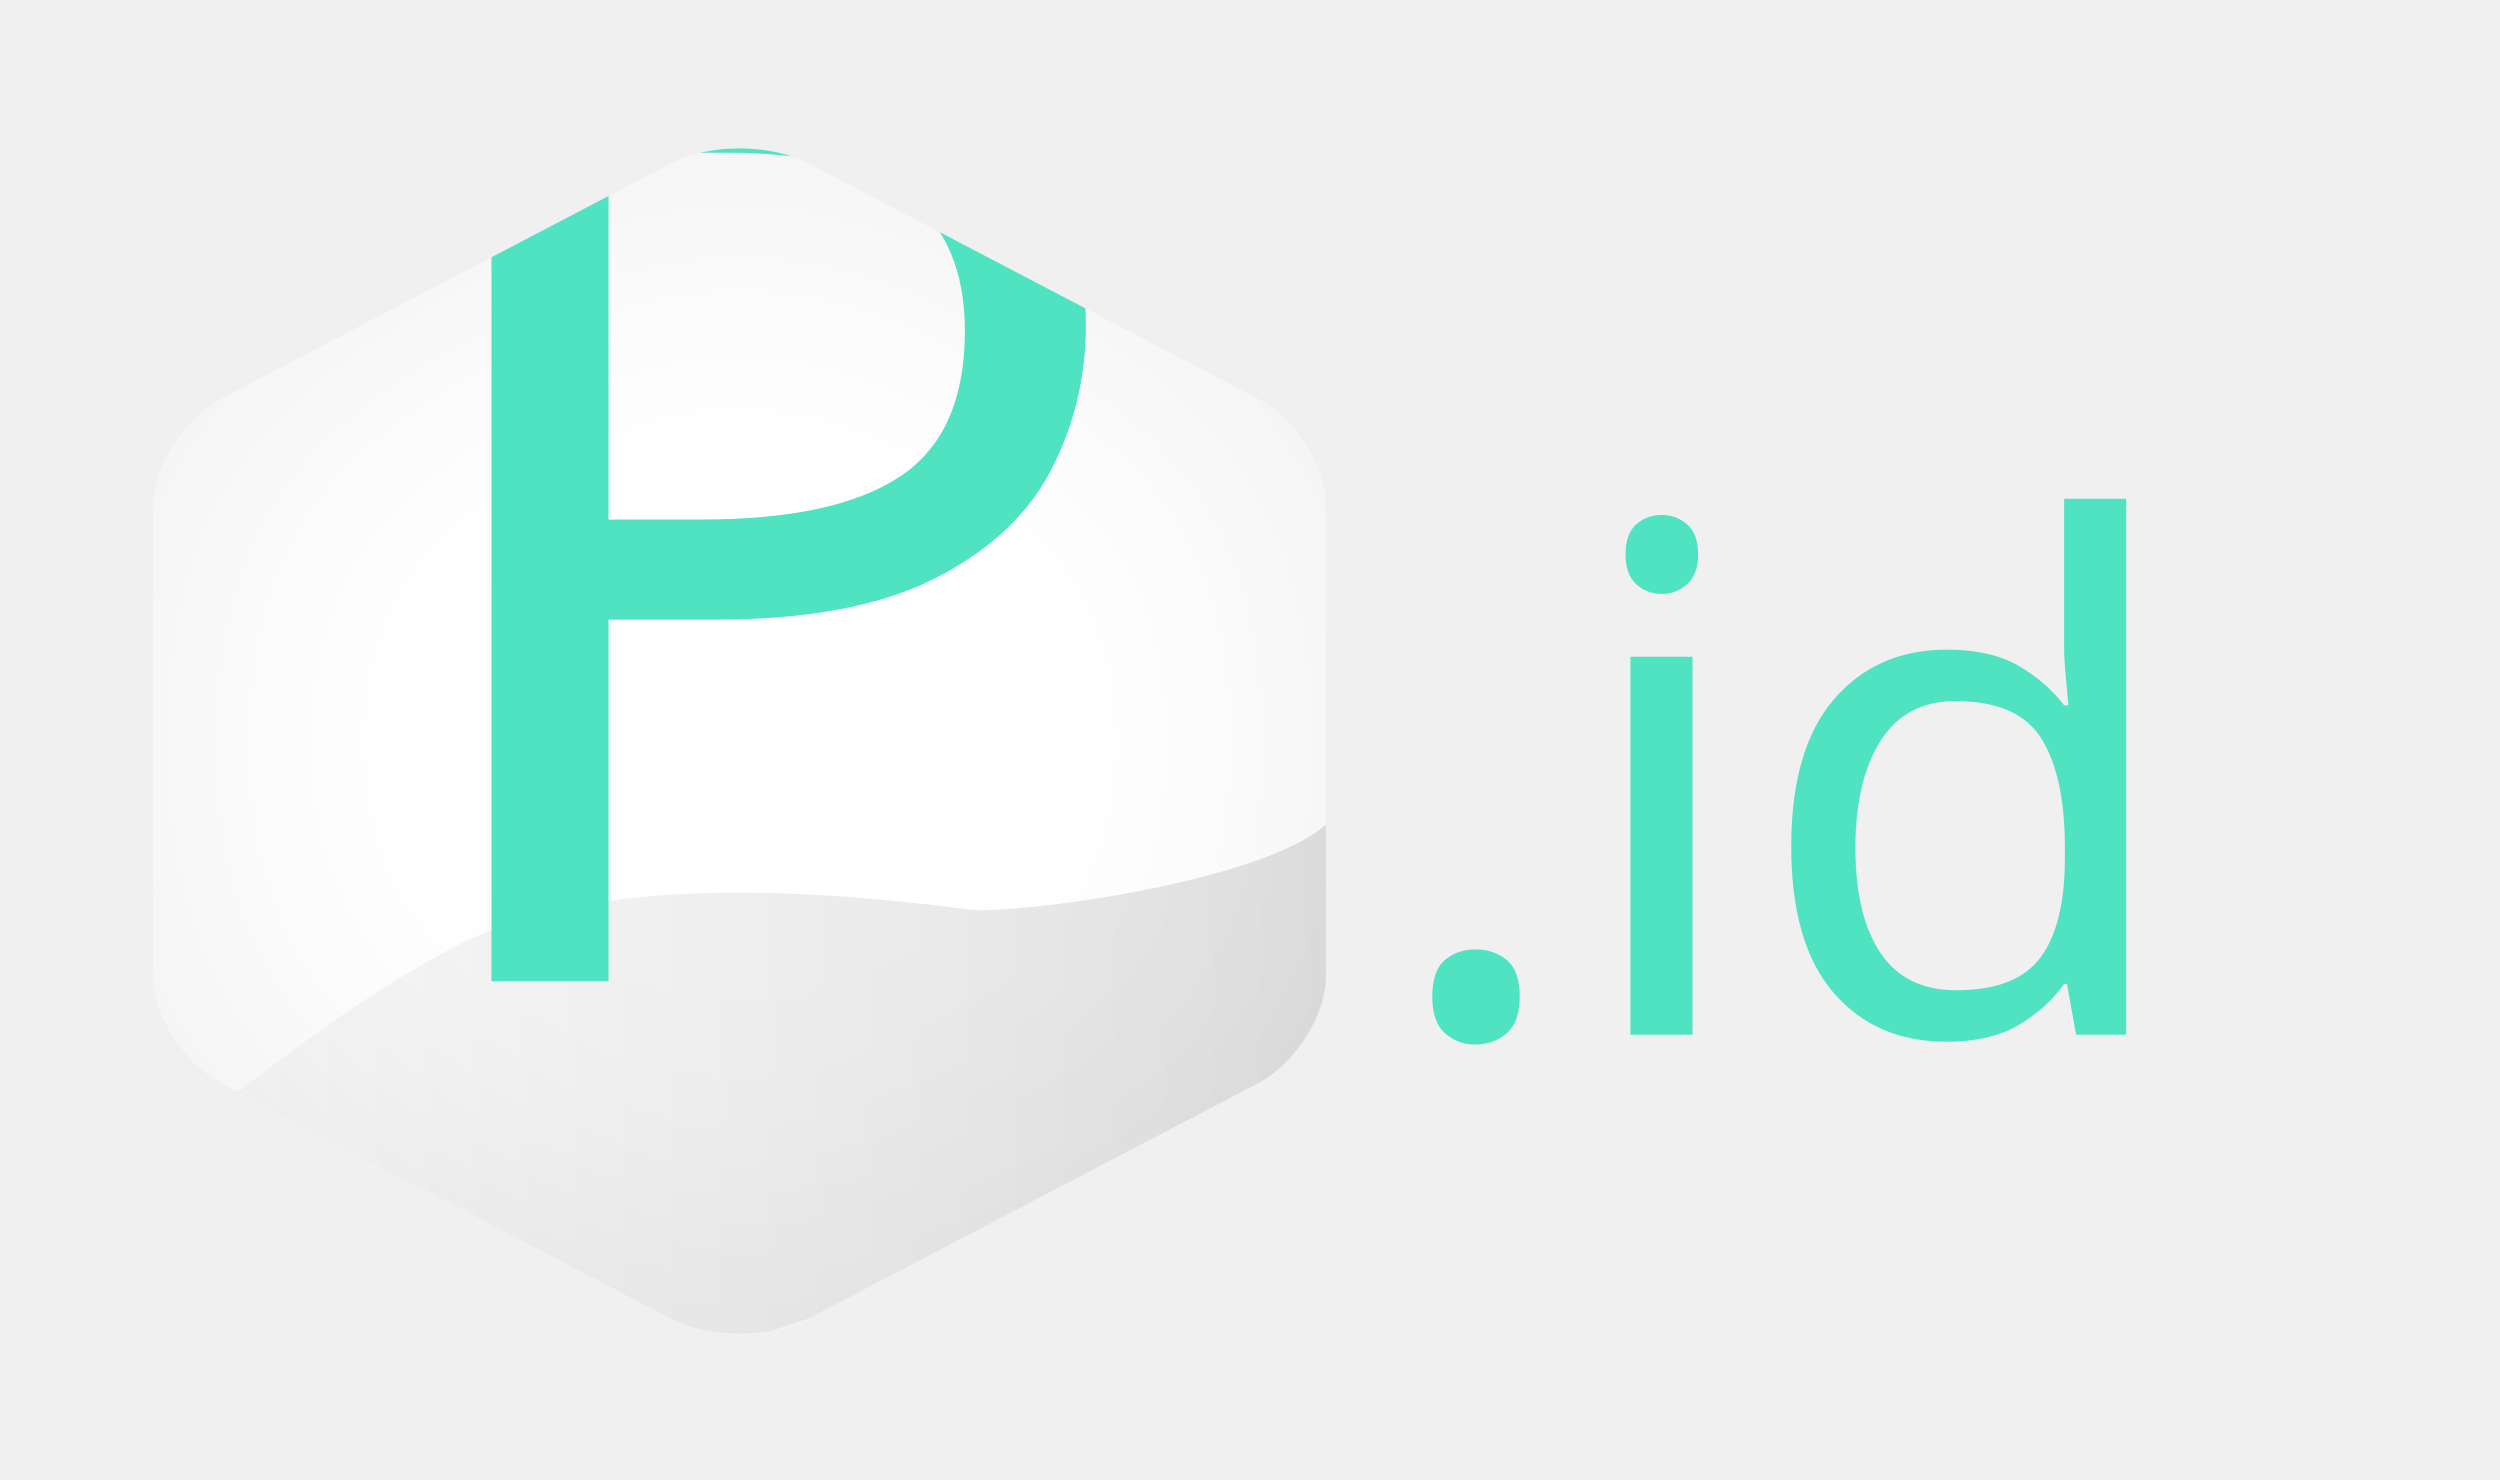
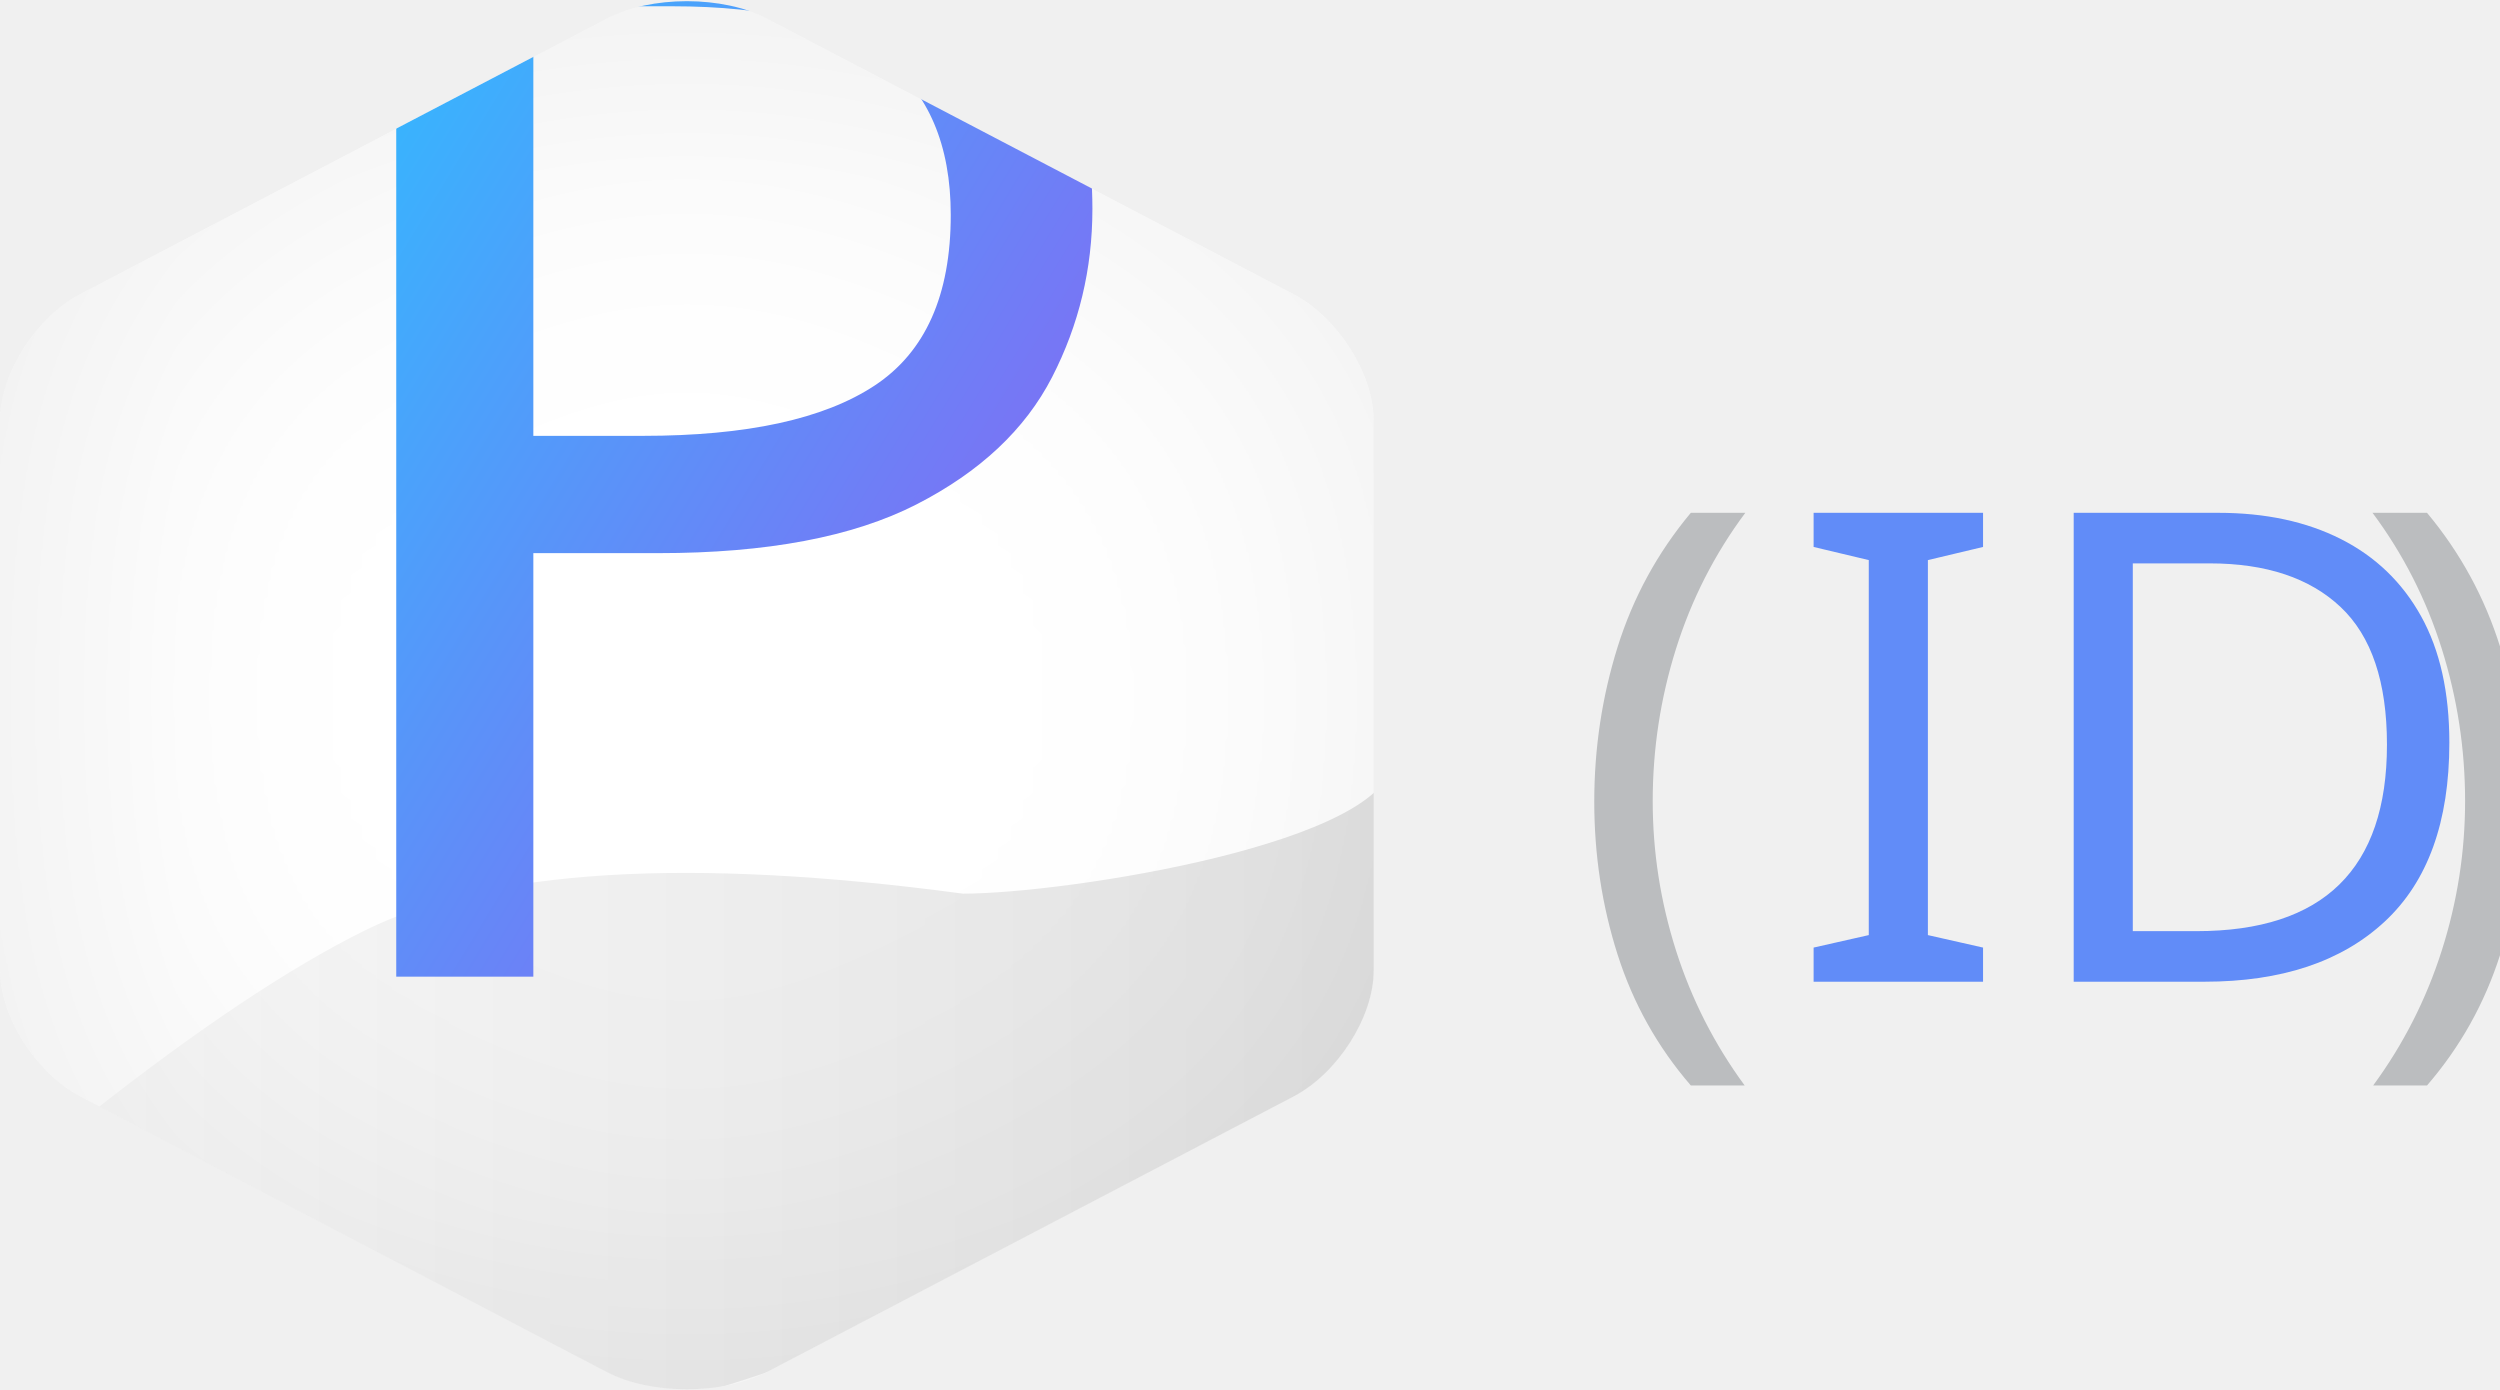
- <svg xmlns="http://www.w3.org/2000/svg" xmlns:xlink="http://www.w3.org/1999/xlink" width="1730" height="1024" viewBox="0 0 1730 1024">
+ <svg xmlns="http://www.w3.org/2000/svg" xmlns:xlink="http://www.w3.org/1999/xlink" width="1477" height="821" viewBox="0 0 1477 821">
  <defs>
    <path id="logo-a" d="M405.506,0.7 C388.462,0.736 371.44,4.136 358.508,10.901 L47.269,173.728 C21.272,187.328 0,220.713 0,247.916 L0,573.565 C0,600.766 21.272,634.155 47.269,647.759 L185.084,719.855 L358.508,810.58 C384.505,824.183 427.049,824.183 453.044,810.58 L764.285,647.759 C790.291,634.155 811.554,600.766 811.554,573.565 L811.554,247.916 C811.554,220.713 790.291,187.328 764.285,173.728 L453.044,10.901 C440.115,4.136 423.092,0.736 406.048,0.7 L405.506,0.7 Z" />
    <path id="logo-c" d="M358.508,10.901 L47.269,173.728 C21.272,187.328 0,220.713 0,247.916 L0,573.565 C0,600.766 21.272,634.155 47.269,647.759 L185.084,719.855 L358.508,810.58 C384.505,824.183 427.049,824.183 453.044,810.58 L764.285,647.759 C790.291,634.155 811.554,600.766 811.554,573.565 L811.554,247.916 C811.554,220.713 790.291,187.328 764.285,173.728 L453.044,10.901 C440.115,4.136 423.092,0.736 406.048,0.7 C388.462,0.736 371.44,4.136 358.508,10.901 Z" />
    <filter id="logo-d" width="127.5%" height="127.2%" x="-13.7%" y="-13.6%" filterUnits="objectBoundingBox">
      <feGaussianBlur in="SourceAlpha" result="shadowBlurInner1" stdDeviation="111" />
      <feOffset dy="1" in="shadowBlurInner1" result="shadowOffsetInner1" />
      <feComposite in="shadowOffsetInner1" in2="SourceAlpha" k2="-1" k3="1" operator="arithmetic" result="shadowInnerInner1" />
      <feColorMatrix in="shadowInnerInner1" values="0 0 0 0 0   0 0 0 0 0   0 0 0 0 0  0 0 0 0.062 0" />
    </filter>
    <path id="logo-e" d="M0.605,270.049 L159,564.851 C159,595.864 156.017,645.974 186.233,661.484 L276.057,825.831 L366.745,864.926 C316.948,864.924 326.436,841.462 347.852,985.251 C369.268,1129.04 741.012,894.154 705.786,869.124 C695.261,861.646 516.848,420.751 509.843,334.456 C509.703,332.731 510.694,320.554 509.843,320.035 C459.223,289.145 441.398,147.982 420.425,119.663 C365.084,44.938 319.738,8.275 331.071,0.919 L0.605,270.049 Z" />
    <linearGradient id="logo-f" x1="50%" x2="50%" y1="0%" y2="100%">
      <stop offset="0%" stop-opacity="0" />
      <stop offset="100%" stop-opacity=".114" />
      <stop offset="100%" />
    </linearGradient>
+     <linearGradient id="logo-h" x1="0%" x2="128.105%" y1="-2.284%" y2="120.365%">
+       <stop offset="0%" stop-color="#2DBFFF" />
+       <stop offset="57.265%" stop-color="#7875F5" />
+       <stop offset="100%" stop-color="#B543E9" />
+     </linearGradient>
  </defs>
  <g fill="none" fill-rule="evenodd">
-     <g transform="translate(106 102)">
-       <mask id="logo-b" fill="#fff">
-         <use xlink:href="#logo-a" />
-       </mask>
-       <g mask="url(#logo-b)">
-         <use fill="#FFF" xlink:href="#logo-c" />
-         <use fill="#000" filter="url(#logo-d)" xlink:href="#logo-c" />
+     <text font-family="DjangoRegular, Django" font-size="388">
+       <tspan x="926.374" y="580" fill="#BBBDBF">(</tspan>
+       <tspan x="1055.966" y="580" fill="#618CF8">ID</tspan>
+       <tspan x="1390.034" y="580" fill="#BBBDBF">)</tspan>
+     </text>
+     <mask id="logo-b" fill="#fff">
+       <use xlink:href="#logo-a" />
+     </mask>
+     <g mask="url(#logo-b)">
+       <use fill="#FFF" xlink:href="#logo-c" />
+       <use fill="#000" filter="url(#logo-d)" xlink:href="#logo-c" />
+     </g>
+     <g mask="url(#logo-b)">
+       <g transform="rotate(-90 455 471.5)">
+         <mask id="logo-g" fill="#fff">
+           <use xlink:href="#logo-e" />
+         </mask>
+         <path fill="url(#logo-f)" d="M159,217.698 L95.885,392.645 C95.885,427.778 163.523,612.798 193.739,630.368 L276.057,825.831 L478.465,839.373 C428.668,839.371 398.531,646.243 398.531,585.392 C420.311,423.086 413.053,305.279 376.757,231.972 C332.598,142.783 231.959,15.113 74.84,-151.038 C74.84,-181.21 232.153,64.183 254.63,47.653 L159,217.698 Z" mask="url(#logo-g)" />
      </g>
-       <g mask="url(#logo-b)">
-         <g transform="rotate(-90 455 471.5)">
-           <mask id="logo-g" fill="#fff">
-             <use xlink:href="#logo-e" />
-           </mask>
-           <path fill="url(#logo-f)" d="M159,217.698 L95.885,392.645 C95.885,427.778 163.523,612.798 193.739,630.368 L276.057,825.831 L478.465,839.373 C428.668,839.371 398.531,646.243 398.531,585.392 C420.311,423.086 413.053,305.279 376.757,231.972 C332.598,142.783 231.959,15.113 74.84,-151.038 C74.84,-181.21 232.153,64.183 254.63,47.653 L159,217.698 Z" mask="url(#logo-g)" />
-         </g>
-       </g>
-       <text fill="#50E3C2" font-family="Magz" font-size="900" mask="url(#logo-b)">
-         <tspan x="146.8" y="577">P</tspan>
-       </text>
    </g>
-     <text fill="#50E3C2" font-family="Carbon-Regular, Carbon" font-size="488">
-       <tspan x="956" y="716">.id</tspan>
+     <text fill="url(#logo-h)" font-family="Magz" font-size="900" mask="url(#logo-b)">
+       <tspan x="146.8" y="577">P</tspan>
    </text>
  </g>
</svg>
